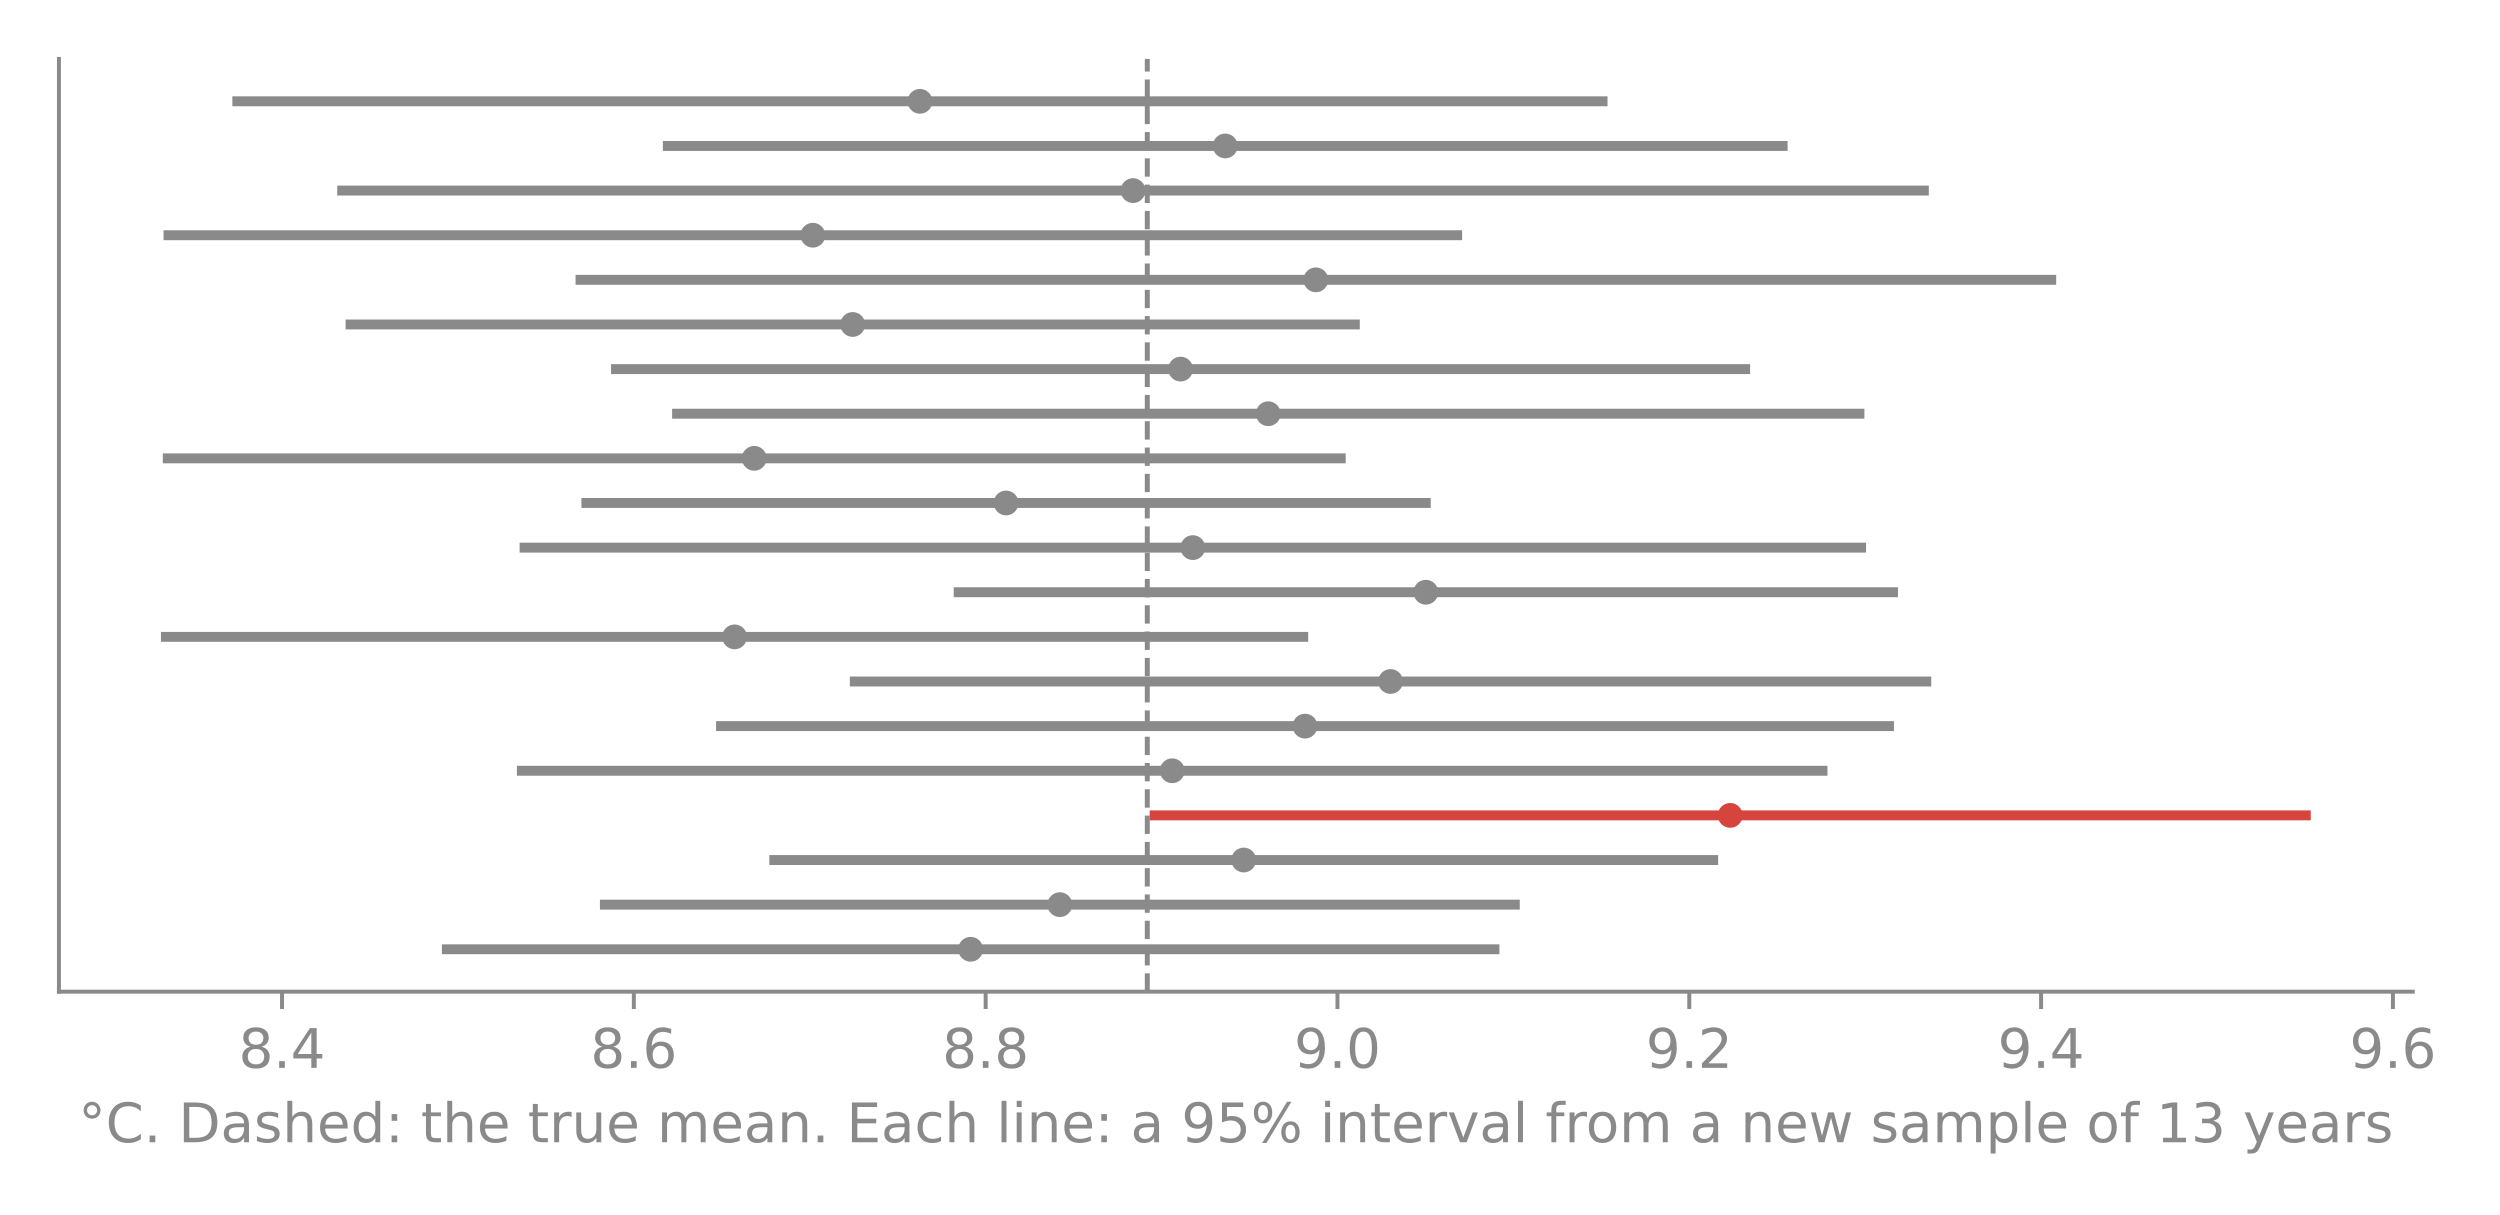
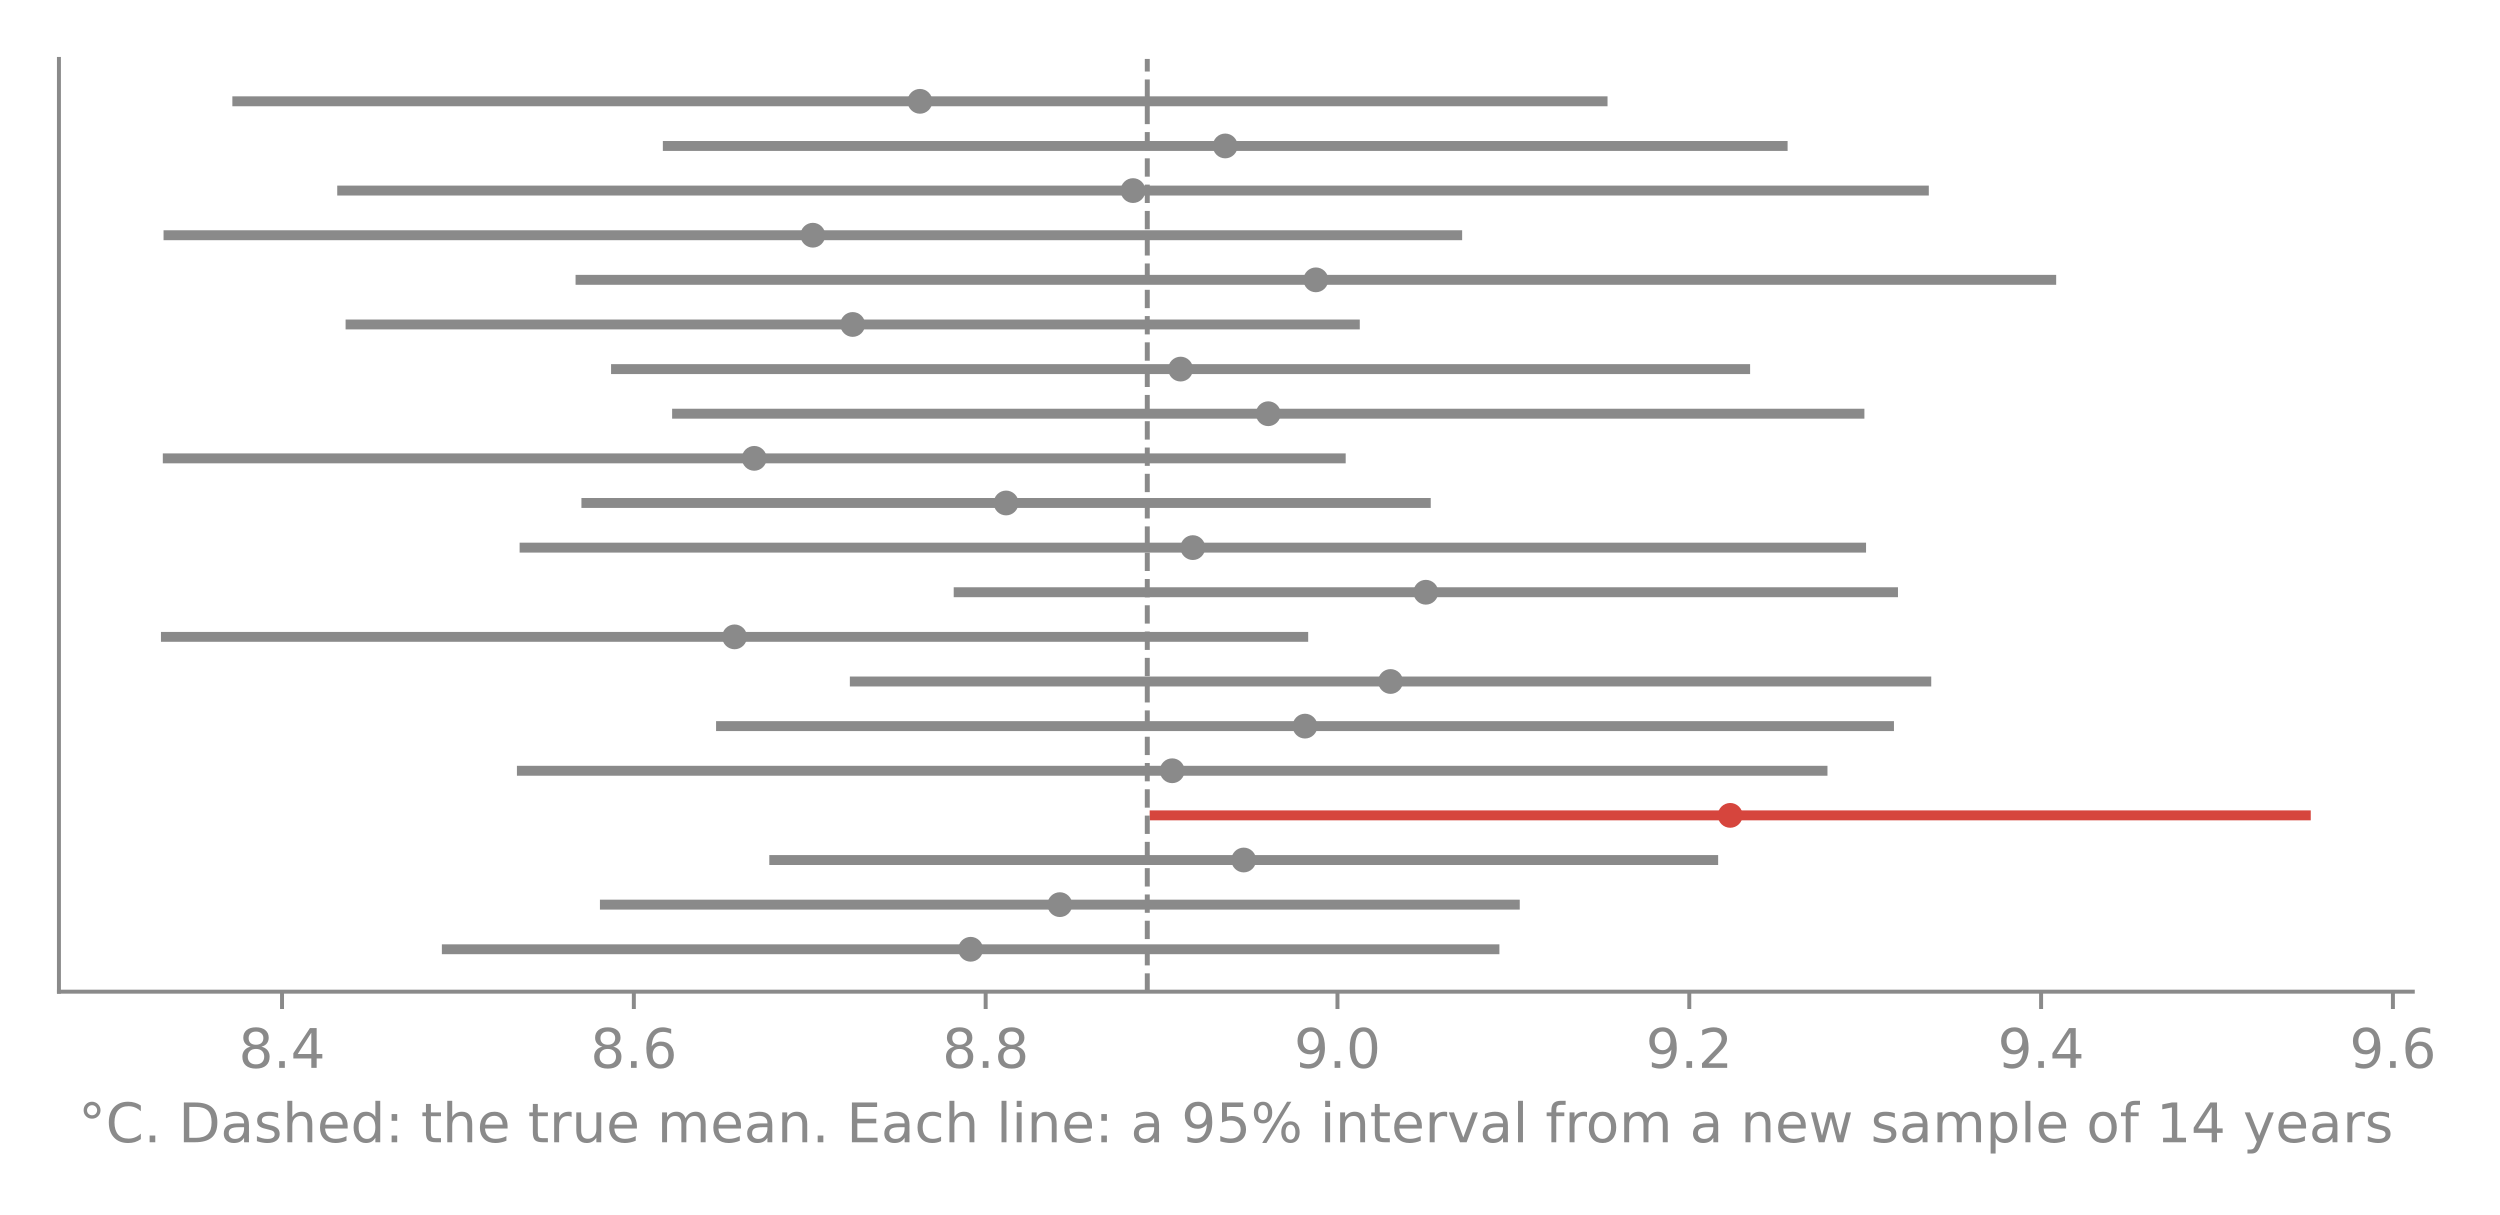
<svg xmlns="http://www.w3.org/2000/svg" xmlns:xlink="http://www.w3.org/1999/xlink" width="504pt" height="244.8pt" viewBox="0 0 504 244.8" version="1.1">
  <defs>
    <style type="text/css">*{stroke-linejoin: round; stroke-linecap: butt}</style>
  </defs>
  <g id="figure_1">
    <g id="patch_1">
      <path d="M 0 244.8  L 504 244.8  L 504 0  L 0 0  L 0 244.8  z " style="fill: none" />
    </g>
    <g id="axes_1">
      <g id="patch_2">
        <path d="M 11.88 199.92  L 486.418 199.92  L 486.418 11.88  L 11.88 11.88  L 11.88 199.92  z " style="fill: none" />
      </g>
      <g id="matplotlib.axis_1">
        <g id="xtick_1">
          <g id="line2d_1">
            <defs>
-               <path id="m19fdfedea6" d="M 0 0  L 0 3.5  " style="stroke: #8a8a8a; stroke-width: 0.8" />
+               <path id="m519c19ccf4" d="M 0 0  L 0 3.5  " style="stroke: #8a8a8a; stroke-width: 0.8" />
            </defs>
            <g>
-               <use xlink:href="#m19fdfedea6" x="56.856" y="199.92" style="fill: #8a8a8a; stroke: #8a8a8a; stroke-width: 0.8" />
+               <use xlink:href="#m519c19ccf4" x="56.856" y="199.92" style="fill: #8a8a8a; stroke: #8a8a8a; stroke-width: 0.8" />
            </g>
          </g>
          <g id="text_1">
            <text style="font-size: 11px; font-family: 'DejaVu Sans', 'Bitstream Vera Sans', 'Computer Modern Sans Serif', 'Lucida Grande', 'Verdana', 'Geneva', 'Lucid', 'Arial', 'Helvetica', 'Avant Garde', sans-serif; text-anchor: middle; fill: #8a8a8a" x="56.856" y="215.277" transform="rotate(-0 56.85573 215.2774)">8.4</text>
          </g>
        </g>
        <g id="xtick_2">
          <g id="line2d_2">
            <g>
-               <use xlink:href="#m19fdfedea6" x="127.782" y="199.92" style="fill: #8a8a8a; stroke: #8a8a8a; stroke-width: 0.8" />
+               <use xlink:href="#m519c19ccf4" x="127.782" y="199.92" style="fill: #8a8a8a; stroke: #8a8a8a; stroke-width: 0.8" />
            </g>
          </g>
          <g id="text_2">
            <text style="font-size: 11px; font-family: 'DejaVu Sans', 'Bitstream Vera Sans', 'Computer Modern Sans Serif', 'Lucida Grande', 'Verdana', 'Geneva', 'Lucid', 'Arial', 'Helvetica', 'Avant Garde', sans-serif; text-anchor: middle; fill: #8a8a8a" x="127.782" y="215.277" transform="rotate(-0 127.7817 215.2774)">8.6</text>
          </g>
        </g>
        <g id="xtick_3">
          <g id="line2d_3">
            <g>
-               <use xlink:href="#m19fdfedea6" x="198.708" y="199.92" style="fill: #8a8a8a; stroke: #8a8a8a; stroke-width: 0.8" />
+               <use xlink:href="#m519c19ccf4" x="198.708" y="199.92" style="fill: #8a8a8a; stroke: #8a8a8a; stroke-width: 0.8" />
            </g>
          </g>
          <g id="text_3">
            <text style="font-size: 11px; font-family: 'DejaVu Sans', 'Bitstream Vera Sans', 'Computer Modern Sans Serif', 'Lucida Grande', 'Verdana', 'Geneva', 'Lucid', 'Arial', 'Helvetica', 'Avant Garde', sans-serif; text-anchor: middle; fill: #8a8a8a" x="198.708" y="215.277" transform="rotate(-0 198.7076 215.2774)">8.8</text>
          </g>
        </g>
        <g id="xtick_4">
          <g id="line2d_4">
            <g>
-               <use xlink:href="#m19fdfedea6" x="269.634" y="199.92" style="fill: #8a8a8a; stroke: #8a8a8a; stroke-width: 0.8" />
+               <use xlink:href="#m519c19ccf4" x="269.634" y="199.92" style="fill: #8a8a8a; stroke: #8a8a8a; stroke-width: 0.8" />
            </g>
          </g>
          <g id="text_4">
            <text style="font-size: 11px; font-family: 'DejaVu Sans', 'Bitstream Vera Sans', 'Computer Modern Sans Serif', 'Lucida Grande', 'Verdana', 'Geneva', 'Lucid', 'Arial', 'Helvetica', 'Avant Garde', sans-serif; text-anchor: middle; fill: #8a8a8a" x="269.634" y="215.277" transform="rotate(-0 269.6335 215.2774)">9.0</text>
          </g>
        </g>
        <g id="xtick_5">
          <g id="line2d_5">
            <g>
-               <use xlink:href="#m19fdfedea6" x="340.559" y="199.92" style="fill: #8a8a8a; stroke: #8a8a8a; stroke-width: 0.8" />
+               <use xlink:href="#m519c19ccf4" x="340.559" y="199.92" style="fill: #8a8a8a; stroke: #8a8a8a; stroke-width: 0.8" />
            </g>
          </g>
          <g id="text_5">
            <text style="font-size: 11px; font-family: 'DejaVu Sans', 'Bitstream Vera Sans', 'Computer Modern Sans Serif', 'Lucida Grande', 'Verdana', 'Geneva', 'Lucid', 'Arial', 'Helvetica', 'Avant Garde', sans-serif; text-anchor: middle; fill: #8a8a8a" x="340.559" y="215.277" transform="rotate(-0 340.5594 215.2774)">9.2</text>
          </g>
        </g>
        <g id="xtick_6">
          <g id="line2d_6">
            <g>
-               <use xlink:href="#m19fdfedea6" x="411.485" y="199.92" style="fill: #8a8a8a; stroke: #8a8a8a; stroke-width: 0.8" />
+               <use xlink:href="#m519c19ccf4" x="411.485" y="199.92" style="fill: #8a8a8a; stroke: #8a8a8a; stroke-width: 0.8" />
            </g>
          </g>
          <g id="text_6">
            <text style="font-size: 11px; font-family: 'DejaVu Sans', 'Bitstream Vera Sans', 'Computer Modern Sans Serif', 'Lucida Grande', 'Verdana', 'Geneva', 'Lucid', 'Arial', 'Helvetica', 'Avant Garde', sans-serif; text-anchor: middle; fill: #8a8a8a" x="411.485" y="215.277" transform="rotate(-0 411.4854 215.2774)">9.4</text>
          </g>
        </g>
        <g id="xtick_7">
          <g id="line2d_7">
            <g>
-               <use xlink:href="#m19fdfedea6" x="482.411" y="199.92" style="fill: #8a8a8a; stroke: #8a8a8a; stroke-width: 0.8" />
+               <use xlink:href="#m519c19ccf4" x="482.411" y="199.92" style="fill: #8a8a8a; stroke: #8a8a8a; stroke-width: 0.8" />
            </g>
          </g>
          <g id="text_7">
            <text style="font-size: 11px; font-family: 'DejaVu Sans', 'Bitstream Vera Sans', 'Computer Modern Sans Serif', 'Lucida Grande', 'Verdana', 'Geneva', 'Lucid', 'Arial', 'Helvetica', 'Avant Garde', sans-serif; text-anchor: middle; fill: #8a8a8a" x="482.411" y="215.277" transform="rotate(-0 482.4113 215.2774)">9.6</text>
          </g>
        </g>
        <g id="text_8">
-           <text style="font-size: 11px; font-family: 'DejaVu Sans', 'Bitstream Vera Sans', 'Computer Modern Sans Serif', 'Lucida Grande', 'Verdana', 'Geneva', 'Lucid', 'Arial', 'Helvetica', 'Avant Garde', sans-serif; text-anchor: middle; fill: #8a8a8a" x="249.149" y="230.278" transform="rotate(-0 249.149 230.2783)">°C.  Dashed: the true mean.  Each line: a 95% interval from a new sample of 13 years</text>
+           <text style="font-size: 11px; font-family: 'DejaVu Sans', 'Bitstream Vera Sans', 'Computer Modern Sans Serif', 'Lucida Grande', 'Verdana', 'Geneva', 'Lucid', 'Arial', 'Helvetica', 'Avant Garde', sans-serif; text-anchor: middle; fill: #8a8a8a" x="249.149" y="230.278" transform="rotate(-0 249.149 230.2783)">°C.  Dashed: the true mean.  Each line: a 95% interval from a new sample of 14 years</text>
        </g>
      </g>
      <g id="matplotlib.axis_2" />
      <g id="line2d_8">
-         <path d="M 90.081 191.373  L 301.281 191.373  " clip-path="url(#p100a2e6b23)" style="fill: none; stroke: #8a8a8a; stroke-width: 2; stroke-linecap: square" />
+         <path d="M 90.081 191.373  L 301.281 191.373  " clip-path="url(#p838ecd6b0d)" style="fill: none; stroke: #8a8a8a; stroke-width: 2; stroke-linecap: square" />
      </g>
      <g id="line2d_9">
        <defs>
-           <path id="m0c9379e7c5" d="M 0 2  C 0.53 2 1.039 1.789 1.414 1.414  C 1.789 1.039 2 0.53 2 0  C 2 -0.53 1.789 -1.039 1.414 -1.414  C 1.039 -1.789 0.53 -2 0 -2  C -0.53 -2 -1.039 -1.789 -1.414 -1.414  C -1.789 -1.039 -2 -0.53 -2 0  C -2 0.53 -1.789 1.039 -1.414 1.414  C -1.039 1.789 -0.53 2 0 2  z " style="stroke: #8a8a8a" />
+           <path id="m58080cc9d4" d="M 0 2  C 0.53 2 1.039 1.789 1.414 1.414  C 1.789 1.039 2 0.53 2 0  C 2 -0.53 1.789 -1.039 1.414 -1.414  C 1.039 -1.789 0.53 -2 0 -2  C -0.53 -2 -1.039 -1.789 -1.414 -1.414  C -1.789 -1.039 -2 -0.53 -2 0  C -2 0.53 -1.789 1.039 -1.414 1.414  C -1.039 1.789 -0.53 2 0 2  z " style="stroke: #8a8a8a" />
        </defs>
-         <g clip-path="url(#p100a2e6b23)">
-           <use xlink:href="#m0c9379e7c5" x="195.681" y="191.373" style="fill: #8a8a8a; stroke: #8a8a8a" />
+         <g clip-path="url(#p838ecd6b0d)">
+           <use xlink:href="#m58080cc9d4" x="195.681" y="191.373" style="fill: #8a8a8a; stroke: #8a8a8a" />
        </g>
      </g>
      <g id="line2d_10">
-         <path d="M 121.947 182.376  L 305.383 182.376  " clip-path="url(#p100a2e6b23)" style="fill: none; stroke: #8a8a8a; stroke-width: 2; stroke-linecap: square" />
+         <path d="M 121.947 182.376  L 305.383 182.376  " clip-path="url(#p838ecd6b0d)" style="fill: none; stroke: #8a8a8a; stroke-width: 2; stroke-linecap: square" />
      </g>
      <g id="line2d_11">
-         <g clip-path="url(#p100a2e6b23)">
-           <use xlink:href="#m0c9379e7c5" x="213.665" y="182.376" style="fill: #8a8a8a; stroke: #8a8a8a" />
+         <g clip-path="url(#p838ecd6b0d)">
+           <use xlink:href="#m58080cc9d4" x="213.665" y="182.376" style="fill: #8a8a8a; stroke: #8a8a8a" />
        </g>
      </g>
      <g id="line2d_12">
-         <path d="M 156.09 173.378  L 345.378 173.378  " clip-path="url(#p100a2e6b23)" style="fill: none; stroke: #8a8a8a; stroke-width: 2; stroke-linecap: square" />
+         <path d="M 156.09 173.378  L 345.378 173.378  " clip-path="url(#p838ecd6b0d)" style="fill: none; stroke: #8a8a8a; stroke-width: 2; stroke-linecap: square" />
      </g>
      <g id="line2d_13">
-         <g clip-path="url(#p100a2e6b23)">
-           <use xlink:href="#m0c9379e7c5" x="250.734" y="173.378" style="fill: #8a8a8a; stroke: #8a8a8a" />
+         <g clip-path="url(#p838ecd6b0d)">
+           <use xlink:href="#m58080cc9d4" x="250.734" y="173.378" style="fill: #8a8a8a; stroke: #8a8a8a" />
        </g>
      </g>
      <g id="line2d_14">
-         <path d="M 232.773 164.381  L 464.848 164.381  " clip-path="url(#p100a2e6b23)" style="fill: none; stroke: #d6453d; stroke-width: 2; stroke-linecap: square" />
+         <path d="M 232.773 164.381  L 464.848 164.381  " clip-path="url(#p838ecd6b0d)" style="fill: none; stroke: #d6453d; stroke-width: 2; stroke-linecap: square" />
      </g>
      <g id="line2d_15">
        <defs>
-           <path id="me0e0f04f31" d="M 0 2  C 0.53 2 1.039 1.789 1.414 1.414  C 1.789 1.039 2 0.53 2 0  C 2 -0.53 1.789 -1.039 1.414 -1.414  C 1.039 -1.789 0.53 -2 0 -2  C -0.53 -2 -1.039 -1.789 -1.414 -1.414  C -1.789 -1.039 -2 -0.53 -2 0  C -2 0.53 -1.789 1.039 -1.414 1.414  C -1.039 1.789 -0.53 2 0 2  z " style="stroke: #d6453d" />
+           <path id="m3024a044e0" d="M 0 2  C 0.53 2 1.039 1.789 1.414 1.414  C 1.789 1.039 2 0.53 2 0  C 2 -0.53 1.789 -1.039 1.414 -1.414  C 1.039 -1.789 0.53 -2 0 -2  C -0.53 -2 -1.039 -1.789 -1.414 -1.414  C -1.789 -1.039 -2 -0.53 -2 0  C -2 0.53 -1.789 1.039 -1.414 1.414  C -1.039 1.789 -0.53 2 0 2  z " style="stroke: #d6453d" />
        </defs>
-         <g clip-path="url(#p100a2e6b23)">
-           <use xlink:href="#me0e0f04f31" x="348.811" y="164.381" style="fill: #d6453d; stroke: #d6453d" />
+         <g clip-path="url(#p838ecd6b0d)">
+           <use xlink:href="#m3024a044e0" x="348.811" y="164.381" style="fill: #d6453d; stroke: #d6453d" />
        </g>
      </g>
      <g id="line2d_16">
-         <path d="M 105.212 155.384  L 367.417 155.384  " clip-path="url(#p100a2e6b23)" style="fill: none; stroke: #8a8a8a; stroke-width: 2; stroke-linecap: square" />
+         <path d="M 105.212 155.384  L 367.417 155.384  " clip-path="url(#p838ecd6b0d)" style="fill: none; stroke: #8a8a8a; stroke-width: 2; stroke-linecap: square" />
      </g>
      <g id="line2d_17">
-         <g clip-path="url(#p100a2e6b23)">
-           <use xlink:href="#m0c9379e7c5" x="236.315" y="155.384" style="fill: #8a8a8a; stroke: #8a8a8a" />
+         <g clip-path="url(#p838ecd6b0d)">
+           <use xlink:href="#m58080cc9d4" x="236.315" y="155.384" style="fill: #8a8a8a; stroke: #8a8a8a" />
        </g>
      </g>
      <g id="line2d_18">
-         <path d="M 145.36 146.387  L 380.822 146.387  " clip-path="url(#p100a2e6b23)" style="fill: none; stroke: #8a8a8a; stroke-width: 2; stroke-linecap: square" />
+         <path d="M 145.36 146.387  L 380.822 146.387  " clip-path="url(#p838ecd6b0d)" style="fill: none; stroke: #8a8a8a; stroke-width: 2; stroke-linecap: square" />
      </g>
      <g id="line2d_19">
-         <g clip-path="url(#p100a2e6b23)">
-           <use xlink:href="#m0c9379e7c5" x="263.091" y="146.387" style="fill: #8a8a8a; stroke: #8a8a8a" />
+         <g clip-path="url(#p838ecd6b0d)">
+           <use xlink:href="#m58080cc9d4" x="263.091" y="146.387" style="fill: #8a8a8a; stroke: #8a8a8a" />
        </g>
      </g>
      <g id="line2d_20">
-         <path d="M 172.331 137.39  L 388.338 137.39  " clip-path="url(#p100a2e6b23)" style="fill: none; stroke: #8a8a8a; stroke-width: 2; stroke-linecap: square" />
+         <path d="M 172.331 137.39  L 388.338 137.39  " clip-path="url(#p838ecd6b0d)" style="fill: none; stroke: #8a8a8a; stroke-width: 2; stroke-linecap: square" />
      </g>
      <g id="line2d_21">
-         <g clip-path="url(#p100a2e6b23)">
-           <use xlink:href="#m0c9379e7c5" x="280.334" y="137.39" style="fill: #8a8a8a; stroke: #8a8a8a" />
+         <g clip-path="url(#p838ecd6b0d)">
+           <use xlink:href="#m58080cc9d4" x="280.334" y="137.39" style="fill: #8a8a8a; stroke: #8a8a8a" />
        </g>
      </g>
      <g id="line2d_22">
-         <path d="M 33.45 128.393  L 262.731 128.393  " clip-path="url(#p100a2e6b23)" style="fill: none; stroke: #8a8a8a; stroke-width: 2; stroke-linecap: square" />
+         <path d="M 33.45 128.393  L 262.731 128.393  " clip-path="url(#p838ecd6b0d)" style="fill: none; stroke: #8a8a8a; stroke-width: 2; stroke-linecap: square" />
      </g>
      <g id="line2d_23">
-         <g clip-path="url(#p100a2e6b23)">
-           <use xlink:href="#m0c9379e7c5" x="148.091" y="128.393" style="fill: #8a8a8a; stroke: #8a8a8a" />
+         <g clip-path="url(#p838ecd6b0d)">
+           <use xlink:href="#m58080cc9d4" x="148.091" y="128.393" style="fill: #8a8a8a; stroke: #8a8a8a" />
        </g>
      </g>
      <g id="line2d_24">
-         <path d="M 193.268 119.396  L 381.632 119.396  " clip-path="url(#p100a2e6b23)" style="fill: none; stroke: #8a8a8a; stroke-width: 2; stroke-linecap: square" />
+         <path d="M 193.268 119.396  L 381.632 119.396  " clip-path="url(#p838ecd6b0d)" style="fill: none; stroke: #8a8a8a; stroke-width: 2; stroke-linecap: square" />
      </g>
      <g id="line2d_25">
-         <g clip-path="url(#p100a2e6b23)">
-           <use xlink:href="#m0c9379e7c5" x="287.45" y="119.396" style="fill: #8a8a8a; stroke: #8a8a8a" />
+         <g clip-path="url(#p838ecd6b0d)">
+           <use xlink:href="#m58080cc9d4" x="287.45" y="119.396" style="fill: #8a8a8a; stroke: #8a8a8a" />
        </g>
      </g>
      <g id="line2d_26">
-         <path d="M 105.754 110.399  L 375.196 110.399  " clip-path="url(#p100a2e6b23)" style="fill: none; stroke: #8a8a8a; stroke-width: 2; stroke-linecap: square" />
+         <path d="M 105.754 110.399  L 375.196 110.399  " clip-path="url(#p838ecd6b0d)" style="fill: none; stroke: #8a8a8a; stroke-width: 2; stroke-linecap: square" />
      </g>
      <g id="line2d_27">
-         <g clip-path="url(#p100a2e6b23)">
-           <use xlink:href="#m0c9379e7c5" x="240.475" y="110.399" style="fill: #8a8a8a; stroke: #8a8a8a" />
+         <g clip-path="url(#p838ecd6b0d)">
+           <use xlink:href="#m58080cc9d4" x="240.475" y="110.399" style="fill: #8a8a8a; stroke: #8a8a8a" />
        </g>
      </g>
      <g id="line2d_28">
-         <path d="M 118.215 101.401  L 287.436 101.401  " clip-path="url(#p100a2e6b23)" style="fill: none; stroke: #8a8a8a; stroke-width: 2; stroke-linecap: square" />
+         <path d="M 118.215 101.401  L 287.436 101.401  " clip-path="url(#p838ecd6b0d)" style="fill: none; stroke: #8a8a8a; stroke-width: 2; stroke-linecap: square" />
      </g>
      <g id="line2d_29">
-         <g clip-path="url(#p100a2e6b23)">
-           <use xlink:href="#m0c9379e7c5" x="202.826" y="101.401" style="fill: #8a8a8a; stroke: #8a8a8a" />
+         <g clip-path="url(#p838ecd6b0d)">
+           <use xlink:href="#m58080cc9d4" x="202.826" y="101.401" style="fill: #8a8a8a; stroke: #8a8a8a" />
        </g>
      </g>
      <g id="line2d_30">
-         <path d="M 33.822 92.404  L 270.291 92.404  " clip-path="url(#p100a2e6b23)" style="fill: none; stroke: #8a8a8a; stroke-width: 2; stroke-linecap: square" />
+         <path d="M 33.822 92.404  L 270.291 92.404  " clip-path="url(#p838ecd6b0d)" style="fill: none; stroke: #8a8a8a; stroke-width: 2; stroke-linecap: square" />
      </g>
      <g id="line2d_31">
-         <g clip-path="url(#p100a2e6b23)">
-           <use xlink:href="#m0c9379e7c5" x="152.057" y="92.404" style="fill: #8a8a8a; stroke: #8a8a8a" />
+         <g clip-path="url(#p838ecd6b0d)">
+           <use xlink:href="#m58080cc9d4" x="152.057" y="92.404" style="fill: #8a8a8a; stroke: #8a8a8a" />
        </g>
      </g>
      <g id="line2d_32">
-         <path d="M 136.499 83.407  L 374.863 83.407  " clip-path="url(#p100a2e6b23)" style="fill: none; stroke: #8a8a8a; stroke-width: 2; stroke-linecap: square" />
+         <path d="M 136.499 83.407  L 374.863 83.407  " clip-path="url(#p838ecd6b0d)" style="fill: none; stroke: #8a8a8a; stroke-width: 2; stroke-linecap: square" />
      </g>
      <g id="line2d_33">
-         <g clip-path="url(#p100a2e6b23)">
-           <use xlink:href="#m0c9379e7c5" x="255.681" y="83.407" style="fill: #8a8a8a; stroke: #8a8a8a" />
+         <g clip-path="url(#p838ecd6b0d)">
+           <use xlink:href="#m58080cc9d4" x="255.681" y="83.407" style="fill: #8a8a8a; stroke: #8a8a8a" />
        </g>
      </g>
      <g id="line2d_34">
-         <path d="M 124.19 74.41  L 351.822 74.41  " clip-path="url(#p100a2e6b23)" style="fill: none; stroke: #8a8a8a; stroke-width: 2; stroke-linecap: square" />
+         <path d="M 124.19 74.41  L 351.822 74.41  " clip-path="url(#p838ecd6b0d)" style="fill: none; stroke: #8a8a8a; stroke-width: 2; stroke-linecap: square" />
      </g>
      <g id="line2d_35">
-         <g clip-path="url(#p100a2e6b23)">
-           <use xlink:href="#m0c9379e7c5" x="238.006" y="74.41" style="fill: #8a8a8a; stroke: #8a8a8a" />
+         <g clip-path="url(#p838ecd6b0d)">
+           <use xlink:href="#m58080cc9d4" x="238.006" y="74.41" style="fill: #8a8a8a; stroke: #8a8a8a" />
        </g>
      </g>
      <g id="line2d_36">
-         <path d="M 70.672 65.413  L 273.133 65.413  " clip-path="url(#p100a2e6b23)" style="fill: none; stroke: #8a8a8a; stroke-width: 2; stroke-linecap: square" />
+         <path d="M 70.672 65.413  L 273.133 65.413  " clip-path="url(#p838ecd6b0d)" style="fill: none; stroke: #8a8a8a; stroke-width: 2; stroke-linecap: square" />
      </g>
      <g id="line2d_37">
-         <g clip-path="url(#p100a2e6b23)">
-           <use xlink:href="#m0c9379e7c5" x="171.902" y="65.413" style="fill: #8a8a8a; stroke: #8a8a8a" />
+         <g clip-path="url(#p838ecd6b0d)">
+           <use xlink:href="#m58080cc9d4" x="171.902" y="65.413" style="fill: #8a8a8a; stroke: #8a8a8a" />
        </g>
      </g>
      <g id="line2d_38">
-         <path d="M 117.034 56.416  L 413.523 56.416  " clip-path="url(#p100a2e6b23)" style="fill: none; stroke: #8a8a8a; stroke-width: 2; stroke-linecap: square" />
+         <path d="M 117.034 56.416  L 413.523 56.416  " clip-path="url(#p838ecd6b0d)" style="fill: none; stroke: #8a8a8a; stroke-width: 2; stroke-linecap: square" />
      </g>
      <g id="line2d_39">
-         <g clip-path="url(#p100a2e6b23)">
-           <use xlink:href="#m0c9379e7c5" x="265.279" y="56.416" style="fill: #8a8a8a; stroke: #8a8a8a" />
+         <g clip-path="url(#p838ecd6b0d)">
+           <use xlink:href="#m58080cc9d4" x="265.279" y="56.416" style="fill: #8a8a8a; stroke: #8a8a8a" />
        </g>
      </g>
      <g id="line2d_40">
-         <path d="M 33.971 47.419  L 293.769 47.419  " clip-path="url(#p100a2e6b23)" style="fill: none; stroke: #8a8a8a; stroke-width: 2; stroke-linecap: square" />
+         <path d="M 33.971 47.419  L 293.769 47.419  " clip-path="url(#p838ecd6b0d)" style="fill: none; stroke: #8a8a8a; stroke-width: 2; stroke-linecap: square" />
      </g>
      <g id="line2d_41">
-         <g clip-path="url(#p100a2e6b23)">
-           <use xlink:href="#m0c9379e7c5" x="163.87" y="47.419" style="fill: #8a8a8a; stroke: #8a8a8a" />
+         <g clip-path="url(#p838ecd6b0d)">
+           <use xlink:href="#m58080cc9d4" x="163.87" y="47.419" style="fill: #8a8a8a; stroke: #8a8a8a" />
        </g>
      </g>
      <g id="line2d_42">
-         <path d="M 68.985 38.422  L 387.848 38.422  " clip-path="url(#p100a2e6b23)" style="fill: none; stroke: #8a8a8a; stroke-width: 2; stroke-linecap: square" />
+         <path d="M 68.985 38.422  L 387.848 38.422  " clip-path="url(#p838ecd6b0d)" style="fill: none; stroke: #8a8a8a; stroke-width: 2; stroke-linecap: square" />
      </g>
      <g id="line2d_43">
-         <g clip-path="url(#p100a2e6b23)">
-           <use xlink:href="#m0c9379e7c5" x="228.416" y="38.422" style="fill: #8a8a8a; stroke: #8a8a8a" />
+         <g clip-path="url(#p838ecd6b0d)">
+           <use xlink:href="#m58080cc9d4" x="228.416" y="38.422" style="fill: #8a8a8a; stroke: #8a8a8a" />
        </g>
      </g>
      <g id="line2d_44">
-         <path d="M 134.63 29.424  L 359.38 29.424  " clip-path="url(#p100a2e6b23)" style="fill: none; stroke: #8a8a8a; stroke-width: 2; stroke-linecap: square" />
+         <path d="M 134.63 29.424  L 359.38 29.424  " clip-path="url(#p838ecd6b0d)" style="fill: none; stroke: #8a8a8a; stroke-width: 2; stroke-linecap: square" />
      </g>
      <g id="line2d_45">
-         <g clip-path="url(#p100a2e6b23)">
-           <use xlink:href="#m0c9379e7c5" x="247.005" y="29.424" style="fill: #8a8a8a; stroke: #8a8a8a" />
+         <g clip-path="url(#p838ecd6b0d)">
+           <use xlink:href="#m58080cc9d4" x="247.005" y="29.424" style="fill: #8a8a8a; stroke: #8a8a8a" />
        </g>
      </g>
      <g id="line2d_46">
-         <path d="M 47.843 20.427  L 323.078 20.427  " clip-path="url(#p100a2e6b23)" style="fill: none; stroke: #8a8a8a; stroke-width: 2; stroke-linecap: square" />
+         <path d="M 47.843 20.427  L 323.078 20.427  " clip-path="url(#p838ecd6b0d)" style="fill: none; stroke: #8a8a8a; stroke-width: 2; stroke-linecap: square" />
      </g>
      <g id="line2d_47">
-         <g clip-path="url(#p100a2e6b23)">
-           <use xlink:href="#m0c9379e7c5" x="185.461" y="20.427" style="fill: #8a8a8a; stroke: #8a8a8a" />
+         <g clip-path="url(#p838ecd6b0d)">
+           <use xlink:href="#m58080cc9d4" x="185.461" y="20.427" style="fill: #8a8a8a; stroke: #8a8a8a" />
        </g>
      </g>
      <g id="line2d_48">
-         <path d="M 231.293 199.92  L 231.293 11.88  " clip-path="url(#p100a2e6b23)" style="fill: none; stroke-dasharray: 3.7,1.6; stroke-dashoffset: 0; stroke: #8a8a8a" />
+         <path d="M 231.293 199.92  L 231.293 11.88  " clip-path="url(#p838ecd6b0d)" style="fill: none; stroke-dasharray: 3.7,1.6; stroke-dashoffset: 0; stroke: #8a8a8a" />
      </g>
      <g id="patch_3">
        <path d="M 11.88 199.92  L 11.88 11.88  " style="fill: none; stroke: #8a8a8a; stroke-width: 0.8; stroke-linejoin: miter; stroke-linecap: square" />
      </g>
      <g id="patch_4">
        <path d="M 11.88 199.92  L 486.418 199.92  " style="fill: none; stroke: #8a8a8a; stroke-width: 0.8; stroke-linejoin: miter; stroke-linecap: square" />
      </g>
    </g>
  </g>
  <defs>
-     <clipPath id="p100a2e6b23">
+     <clipPath id="p838ecd6b0d">
      <rect x="11.88" y="11.88" width="474.538" height="188.04" />
    </clipPath>
  </defs>
</svg>
